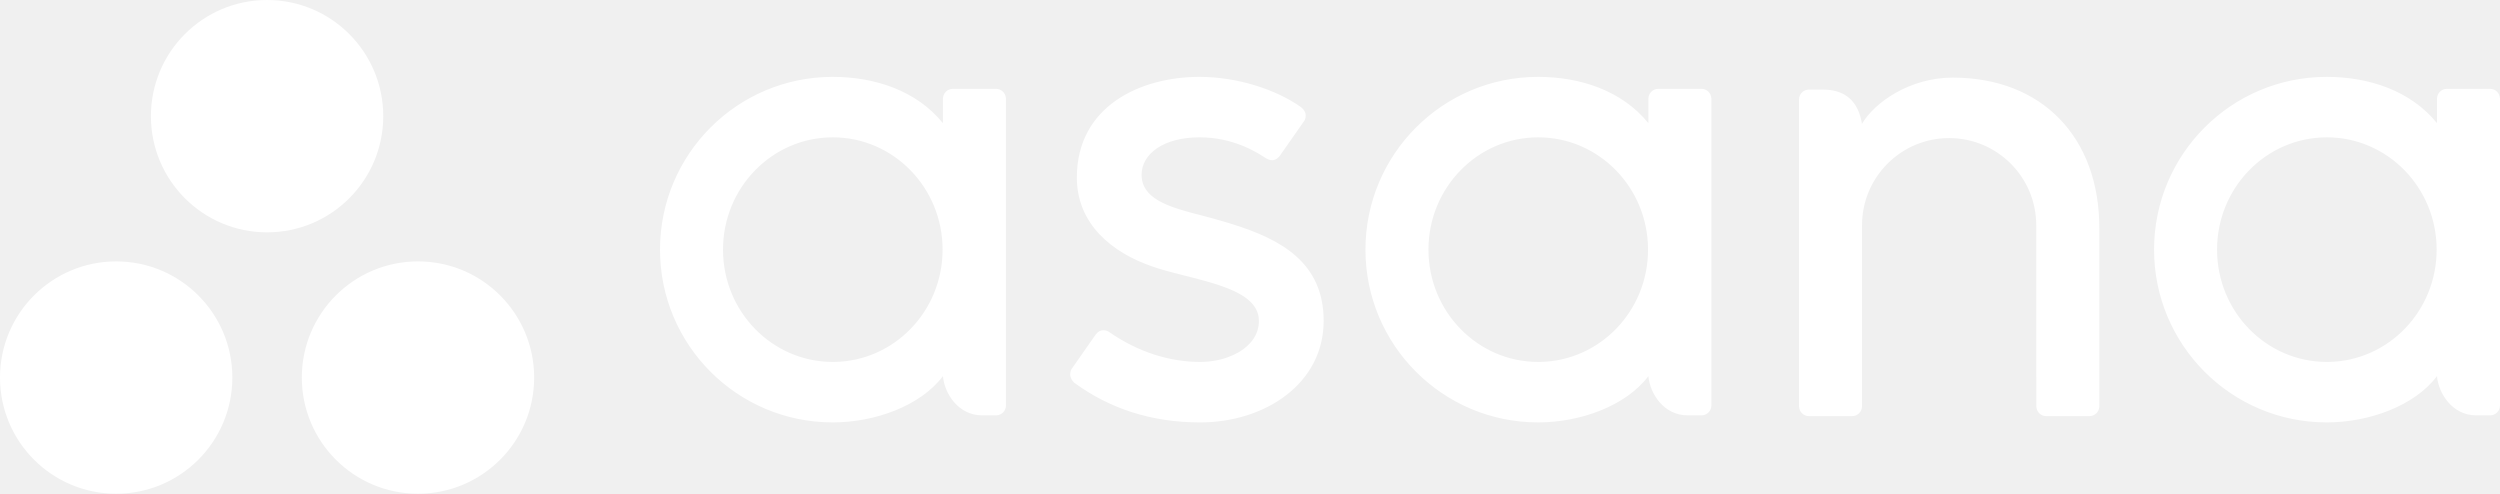
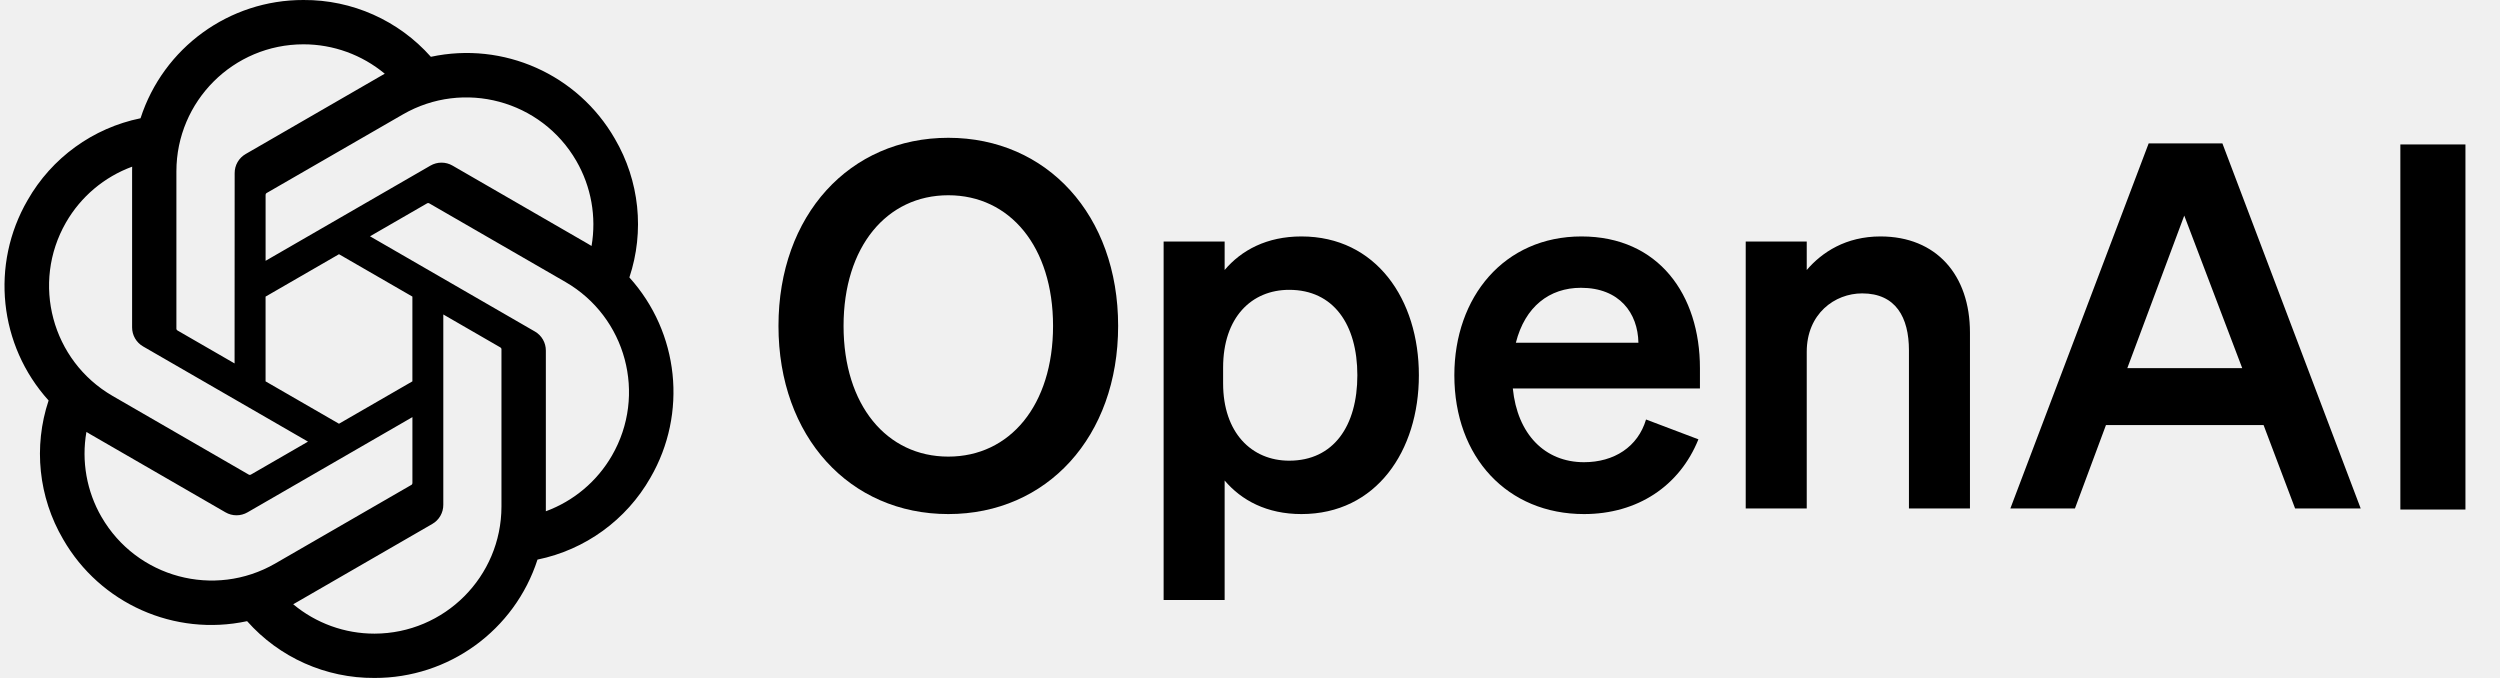
- <svg xmlns="http://www.w3.org/2000/svg" width="512" height="101.116" viewBox="0 0 512 101.116" preserveAspectRatio="xMidYMid">
-   <g>
-     <path d="M499.094,77.034 L499.095,77.042 C499.405,80.572 502.228,85.064 507.119,85.064 L509.981,85.064 C511.09,85.064 512,84.155 512,83.045 L512,20.106 L511.987,20.106 C511.929,19.045 511.053,18.196 509.981,18.196 L501.113,18.196 C500.041,18.196 499.165,19.045 499.106,20.106 L499.095,20.106 L499.095,25.22 C493.662,18.523 485.096,15.743 476.506,15.743 C456.98,15.743 441.152,31.583 441.152,51.125 C441.152,70.667 456.98,86.508 476.506,86.508 L476.506,86.51 C485.096,86.51 494.457,83.175 499.094,77.034 Z M476.54,74.125 C464.122,74.125 454.054,63.828 454.054,51.125 C454.054,38.424 464.122,28.126 476.54,28.126 C488.958,28.126 499.024,38.424 499.024,51.125 C499.024,63.701 489.158,73.919 476.912,74.122 L476.54,74.125 Z M429.941,79.207 L429.937,46.639 L429.938,46.639 C429.938,28.28 418.365,15.895 399.91,15.895 C391.101,15.895 383.879,20.993 381.329,25.372 L381.286,25.122 L381.286,25.122 L381.239,24.87 C381.231,24.829 381.222,24.787 381.213,24.745 L381.158,24.494 L381.158,24.494 L381.098,24.244 L381.098,24.244 L381.033,23.994 L381.033,23.994 L380.961,23.746 C380.911,23.58 380.858,23.416 380.8,23.254 L380.71,23.011 C379.731,20.473 377.656,18.349 373.327,18.349 L370.456,18.349 C369.346,18.349 368.438,19.259 368.438,20.369 L368.438,83.313 L368.45,83.313 C368.508,84.372 369.385,85.222 370.457,85.222 L379.325,85.222 C379.461,85.222 379.594,85.206 379.722,85.181 L379.78,85.166 L379.78,85.166 L379.893,85.13 L379.893,85.13 L380.026,85.092 C380.048,85.085 380.069,85.077 380.09,85.069 L380.167,85.033 L380.167,85.033 L380.422,84.89 L380.422,84.89 C380.481,84.852 380.537,84.809 380.591,84.764 L380.67,84.695 C380.683,84.681 380.699,84.673 380.711,84.661 C380.799,84.576 380.88,84.482 380.952,84.384 C381.174,84.077 381.309,83.71 381.331,83.313 L381.342,83.313 L381.342,46.134 C381.342,36.274 389.33,28.28 399.183,28.28 C409.036,28.28 417.023,36.274 417.023,46.134 L417.032,77.211 L417.034,77.2 L417.038,77.285 L417.038,77.285 L417.038,83.313 L417.05,83.313 C417.108,84.372 417.985,85.222 419.057,85.222 L427.925,85.222 C428.061,85.222 428.194,85.206 428.322,85.181 C428.375,85.171 428.423,85.15 428.474,85.136 L428.62,85.094 C428.644,85.086 428.668,85.078 428.691,85.069 C428.764,85.039 428.83,84.997 428.898,84.958 C428.94,84.935 428.984,84.917 429.025,84.89 C429.106,84.837 429.181,84.772 429.255,84.707 L429.313,84.659 L429.313,84.659 C429.368,84.605 429.42,84.548 429.469,84.489 L429.555,84.38 L429.555,84.38 C429.75,84.111 429.877,83.793 429.919,83.449 L429.932,83.313 L429.932,83.313 L429.943,83.313 L429.943,79.208 L429.941,79.207 Z M337.587,77.034 L337.588,77.042 C337.898,80.572 340.721,85.064 345.612,85.064 L348.474,85.064 C349.583,85.064 350.491,84.155 350.491,83.045 L350.491,20.106 L350.48,20.106 C350.422,19.045 349.545,18.196 348.474,18.196 L339.606,18.196 C338.534,18.196 337.658,19.045 337.598,20.106 L337.588,20.106 L337.588,25.22 C332.154,18.523 323.588,15.743 314.998,15.743 C295.473,15.743 279.645,31.583 279.645,51.125 C279.645,70.667 295.473,86.508 314.998,86.508 L314.998,86.51 C323.588,86.51 332.95,83.175 337.587,77.034 Z M315.032,74.125 C302.615,74.125 292.548,63.828 292.548,51.125 C292.548,38.424 302.615,28.126 315.032,28.126 C327.451,28.126 337.516,38.424 337.516,51.125 C337.516,63.701 327.651,73.919 315.404,74.122 L315.032,74.125 Z M227.203,68.028 C233.123,72.132 239.585,74.125 245.794,74.125 C247.014,74.125 248.242,73.995 249.424,73.741 L249.777,73.661 C249.952,73.619 250.127,73.575 250.3,73.527 L250.644,73.429 C250.759,73.395 250.872,73.36 250.985,73.324 L251.321,73.211 C252.1,72.94 252.842,72.61 253.526,72.223 L253.816,72.054 C256.201,70.618 257.826,68.468 257.826,65.714 C257.826,62.005 254.222,59.925 249.586,58.382 L249.046,58.207 C248.956,58.178 248.865,58.149 248.773,58.12 L248.222,57.951 L248.222,57.951 L247.663,57.786 L247.663,57.786 L247.099,57.624 L247.099,57.624 L246.242,57.386 L246.242,57.386 L245.377,57.155 L245.377,57.155 L244.215,56.853 L244.215,56.853 L241.31,56.113 L241.31,56.113 L240.167,55.815 L240.167,55.815 L239.323,55.588 L239.323,55.588 L238.768,55.434 L238.768,55.434 L238.222,55.278 C238.131,55.252 238.041,55.226 237.951,55.199 L237.417,55.039 C237.329,55.012 237.241,54.985 237.154,54.958 L236.634,54.793 C236.463,54.737 236.294,54.681 236.126,54.624 C227.752,51.777 220.539,45.889 220.539,36.356 C220.539,21.767 233.528,15.742 245.65,15.742 C253.331,15.742 261.257,18.277 266.395,21.908 C267.366,22.645 267.479,23.441 267.384,24.01 L267.361,24.128 L267.361,24.128 L267.332,24.239 L267.332,24.239 L267.3,24.341 L267.3,24.341 L267.266,24.435 L267.266,24.435 L267.231,24.519 L267.231,24.519 L267.181,24.626 L267.181,24.626 L267.137,24.708 L267.137,24.708 L267.086,24.79 L267.086,24.79 L262.182,31.801 C262.151,31.844 262.119,31.888 262.086,31.931 L261.983,32.058 C261.429,32.702 260.569,33.149 259.397,32.485 L259.227,32.383 L259.227,32.383 L258.372,31.844 L258.372,31.844 L258.065,31.656 L258.065,31.656 L257.728,31.456 L257.728,31.456 L257.487,31.316 L257.487,31.316 L257.232,31.173 C257.188,31.148 257.144,31.124 257.099,31.099 L256.824,30.95 L256.824,30.95 L256.536,30.799 L256.536,30.799 L256.235,30.646 L256.235,30.646 L255.921,30.492 L255.921,30.492 L255.594,30.337 L255.594,30.337 L255.255,30.182 C255.139,30.13 255.022,30.079 254.902,30.028 L254.537,29.875 L254.537,29.875 L254.16,29.725 C251.923,28.855 249.056,28.126 245.65,28.126 C238.254,28.126 233.799,31.544 233.799,35.781 C233.799,38.188 235.098,39.813 237.187,41.041 L237.47,41.203 C237.901,41.442 238.363,41.665 238.852,41.877 L239.182,42.016 C239.237,42.039 239.293,42.061 239.35,42.084 L239.691,42.218 C239.748,42.24 239.806,42.262 239.864,42.284 L240.216,42.414 L240.216,42.414 L240.574,42.541 L240.574,42.541 L240.939,42.665 C241.001,42.685 241.062,42.706 241.124,42.726 L241.499,42.847 L241.499,42.847 L242.071,43.024 L242.071,43.024 L242.656,43.197 L242.656,43.197 L243.252,43.367 L243.252,43.367 L243.655,43.479 L243.655,43.479 L244.063,43.59 L244.063,43.59 L244.891,43.81 L244.891,43.81 L246.372,44.192 L246.372,44.192 L247.794,44.578 L247.794,44.578 L248.865,44.874 L248.865,44.874 L249.579,45.076 C249.698,45.11 249.817,45.144 249.936,45.178 L250.649,45.385 C250.768,45.42 250.887,45.455 251.005,45.49 L251.716,45.704 L251.716,45.704 L252.424,45.923 C262.203,48.992 271.085,53.678 271.085,65.714 C271.085,78.568 259.071,86.511 245.794,86.511 C235.732,86.511 227.166,83.64 219.981,78.364 C219.077,77.458 219.101,76.592 219.261,76.048 L219.296,75.94 L219.296,75.94 L219.333,75.842 L219.333,75.842 L219.371,75.754 L219.371,75.754 L219.409,75.677 L219.409,75.677 L219.46,75.583 L219.46,75.583 L219.53,75.473 L219.53,75.473 L224.411,68.498 C225.247,67.4 226.267,67.549 226.895,67.85 L227.008,67.908 C227.044,67.928 227.078,67.948 227.111,67.968 L227.203,68.028 L227.203,68.028 Z M193.112,77.034 L193.113,77.042 C193.423,80.572 196.246,85.064 201.137,85.064 L203.999,85.064 C205.108,85.064 206.018,84.155 206.018,83.045 L206.018,20.106 L206.005,20.106 C205.947,19.045 205.071,18.196 203.999,18.196 L195.131,18.196 C194.059,18.196 193.183,19.045 193.123,20.106 L193.113,20.106 L193.113,25.22 C187.68,18.523 179.113,15.743 170.524,15.743 C150.999,15.743 135.17,31.583 135.17,51.125 C135.17,70.667 150.999,86.508 170.524,86.508 L170.524,86.51 C179.113,86.51 188.475,83.175 193.112,77.034 Z M170.558,74.125 C158.14,74.125 148.073,63.828 148.073,51.125 C148.073,38.424 158.14,28.126 170.558,28.126 C182.976,28.126 193.042,38.424 193.042,51.125 C193.042,63.701 183.176,73.919 170.93,74.122 L170.558,74.125 Z" fill="#fff" />
-     <path d="M85.605,53.532 C72.465,53.532 61.813,64.184 61.813,77.324 C61.813,90.464 72.465,101.116 85.605,101.116 C98.745,101.116 109.396,90.464 109.396,77.324 C109.396,64.184 98.745,53.532 85.605,53.532 L85.605,53.532 Z M23.792,53.534 C10.652,53.534 0,64.184 0,77.324 C0,90.464 10.652,101.116 23.792,101.116 C36.932,101.116 47.585,90.464 47.585,77.324 C47.585,64.184 36.932,53.534 23.792,53.534 L23.792,53.534 Z M78.49,23.791 C78.49,36.932 67.838,47.585 54.698,47.585 C41.558,47.585 30.907,36.932 30.907,23.791 C30.907,10.653 41.558,0 54.698,0 C67.838,0 78.49,10.653 78.49,23.791 L78.49,23.791 Z" fill="#fff" />
-   </g>
+ <svg xmlns="http://www.w3.org/2000/svg" viewBox="0 0 1180 320">
+   <path d="m367.44 153.84c0 52.32 33.6 88.8 80.16 88.8s80.16-36.48 80.16-88.8-33.6-88.8-80.16-88.8-80.16 36.48-80.16 88.8zm129.6 0c0 37.44-20.4 61.68-49.44 61.68s-49.44-24.24-49.44-61.68 20.4-61.68 49.44-61.68 49.44 24.24 49.44 61.68z" />
+   <path d="m614.27 242.64c35.28 0 55.44-29.76 55.44-65.52s-20.16-65.52-55.44-65.52c-16.32 0-28.32 6.48-36.24 15.84v-13.44h-28.8v169.2h28.8v-56.4c7.92 9.36 19.92 15.84 36.24 15.84zm-36.96-69.12c0-23.76 13.44-36.72 31.2-36.72 20.88 0 32.16 16.32 32.16 40.32s-11.28 40.32-32.16 40.32c-17.76 0-31.2-13.2-31.2-36.48z" />
+   <path d="m747.65 242.64c25.2 0 45.12-13.2 54-35.28l-24.72-9.36c-3.84 12.96-15.12 20.16-29.28 20.16-18.48 0-31.44-13.2-33.6-34.8h88.32v-9.6c0-34.56-19.44-62.16-55.92-62.16s-60 28.56-60 65.52c0 38.88 25.2 65.52 61.2 65.52zm-1.44-106.8c18.24 0 26.88 12 27.12 25.92h-57.84c4.32-17.04 15.84-25.92 30.72-25.92z" />
+   <path d="m823.98 240h28.8v-73.92c0-18 13.2-27.6 26.16-27.6 15.84 0 22.08 11.28 22.08 26.88v74.64h28.8v-83.04c0-27.12-15.84-45.36-42.24-45.36-16.32 0-27.6 7.44-34.8 15.84v-13.44h-28.8z" />
+   <path d="m1014.17 67.68-65.28 172.32h30.48l14.64-39.36h74.4l14.88 39.36h30.96l-65.28-172.32zm16.8 34.08 27.36 72h-54.24z" />
+   <path d="m1163.69 68.18h-30.72v172.32h30.72z" />
+   <path d="m297.06 130.97c7.26-21.79 4.76-45.66-6.85-65.48-17.46-30.4-52.56-46.04-86.84-38.68-15.25-17.18-37.16-26.95-60.13-26.81-35.04-.08-66.13 22.48-76.91 55.82-22.51 4.61-41.94 18.7-53.31 38.67-17.59 30.32-13.58 68.54 9.92 94.54-7.26 21.79-4.76 45.66 6.85 65.48 17.46 30.4 52.56 46.04 86.84 38.68 15.24 17.18 37.16 26.95 60.13 26.8 35.06.09 66.16-22.49 76.94-55.86 22.51-4.61 41.94-18.7 53.31-38.67 17.57-30.32 13.55-68.51-9.94-94.51zm-120.28 168.11c-14.03.02-27.62-4.89-38.39-13.88.49-.26 1.34-.73 1.89-1.07l63.72-36.8c3.26-1.85 5.26-5.32 5.24-9.07v-89.83l26.93 15.55c.29.14.48.42.52.74v74.39c-.04 33.08-26.83 59.9-59.91 59.97zm-128.84-55.03c-7.03-12.14-9.56-26.37-7.15-40.18.47.28 1.3.79 1.89 1.13l63.72 36.8c3.23 1.89 7.23 1.89 10.47 0l77.79-44.92v31.1c.02.32-.13.63-.38.83l-64.41 37.19c-28.69 16.52-65.33 6.7-81.92-21.95zm-16.77-139.09c7-12.16 18.05-21.46 31.21-26.29 0 .55-.03 1.52-.03 2.2v73.61c-.02 3.74 1.98 7.21 5.23 9.06l77.79 44.91-26.93 15.55c-.27.18-.61.21-.91.08l-64.42-37.22c-28.63-16.58-38.45-53.21-21.95-81.89zm221.26 51.49-77.79-44.92 26.93-15.54c.27-.18.61-.21.91-.08l64.42 37.19c28.68 16.57 38.51 53.26 21.94 81.94-7.01 12.14-18.05 21.44-31.2 26.28v-75.81c.03-3.74-1.96-7.2-5.2-9.06zm26.8-40.34c-.47-.29-1.3-.79-1.89-1.13l-63.72-36.8c-3.23-1.89-7.23-1.89-10.47 0l-77.79 44.92v-31.1c-.02-.32.13-.63.38-.83l64.41-37.16c28.69-16.55 65.37-6.7 81.91 22 6.99 12.12 9.52 26.31 7.15 40.1zm-168.51 55.43-26.94-15.55c-.29-.14-.48-.42-.52-.74v-74.39c.02-33.12 26.89-59.96 60.01-59.94 14.01 0 27.57 4.92 38.34 13.88-.49.26-1.33.73-1.89 1.07l-63.72 36.8c-3.26 1.85-5.26 5.31-5.24 9.06l-.04 89.79zm14.63-31.54 34.65-20.01 34.65 20v40.01l-34.65 20-34.65-20z" />
</svg>
